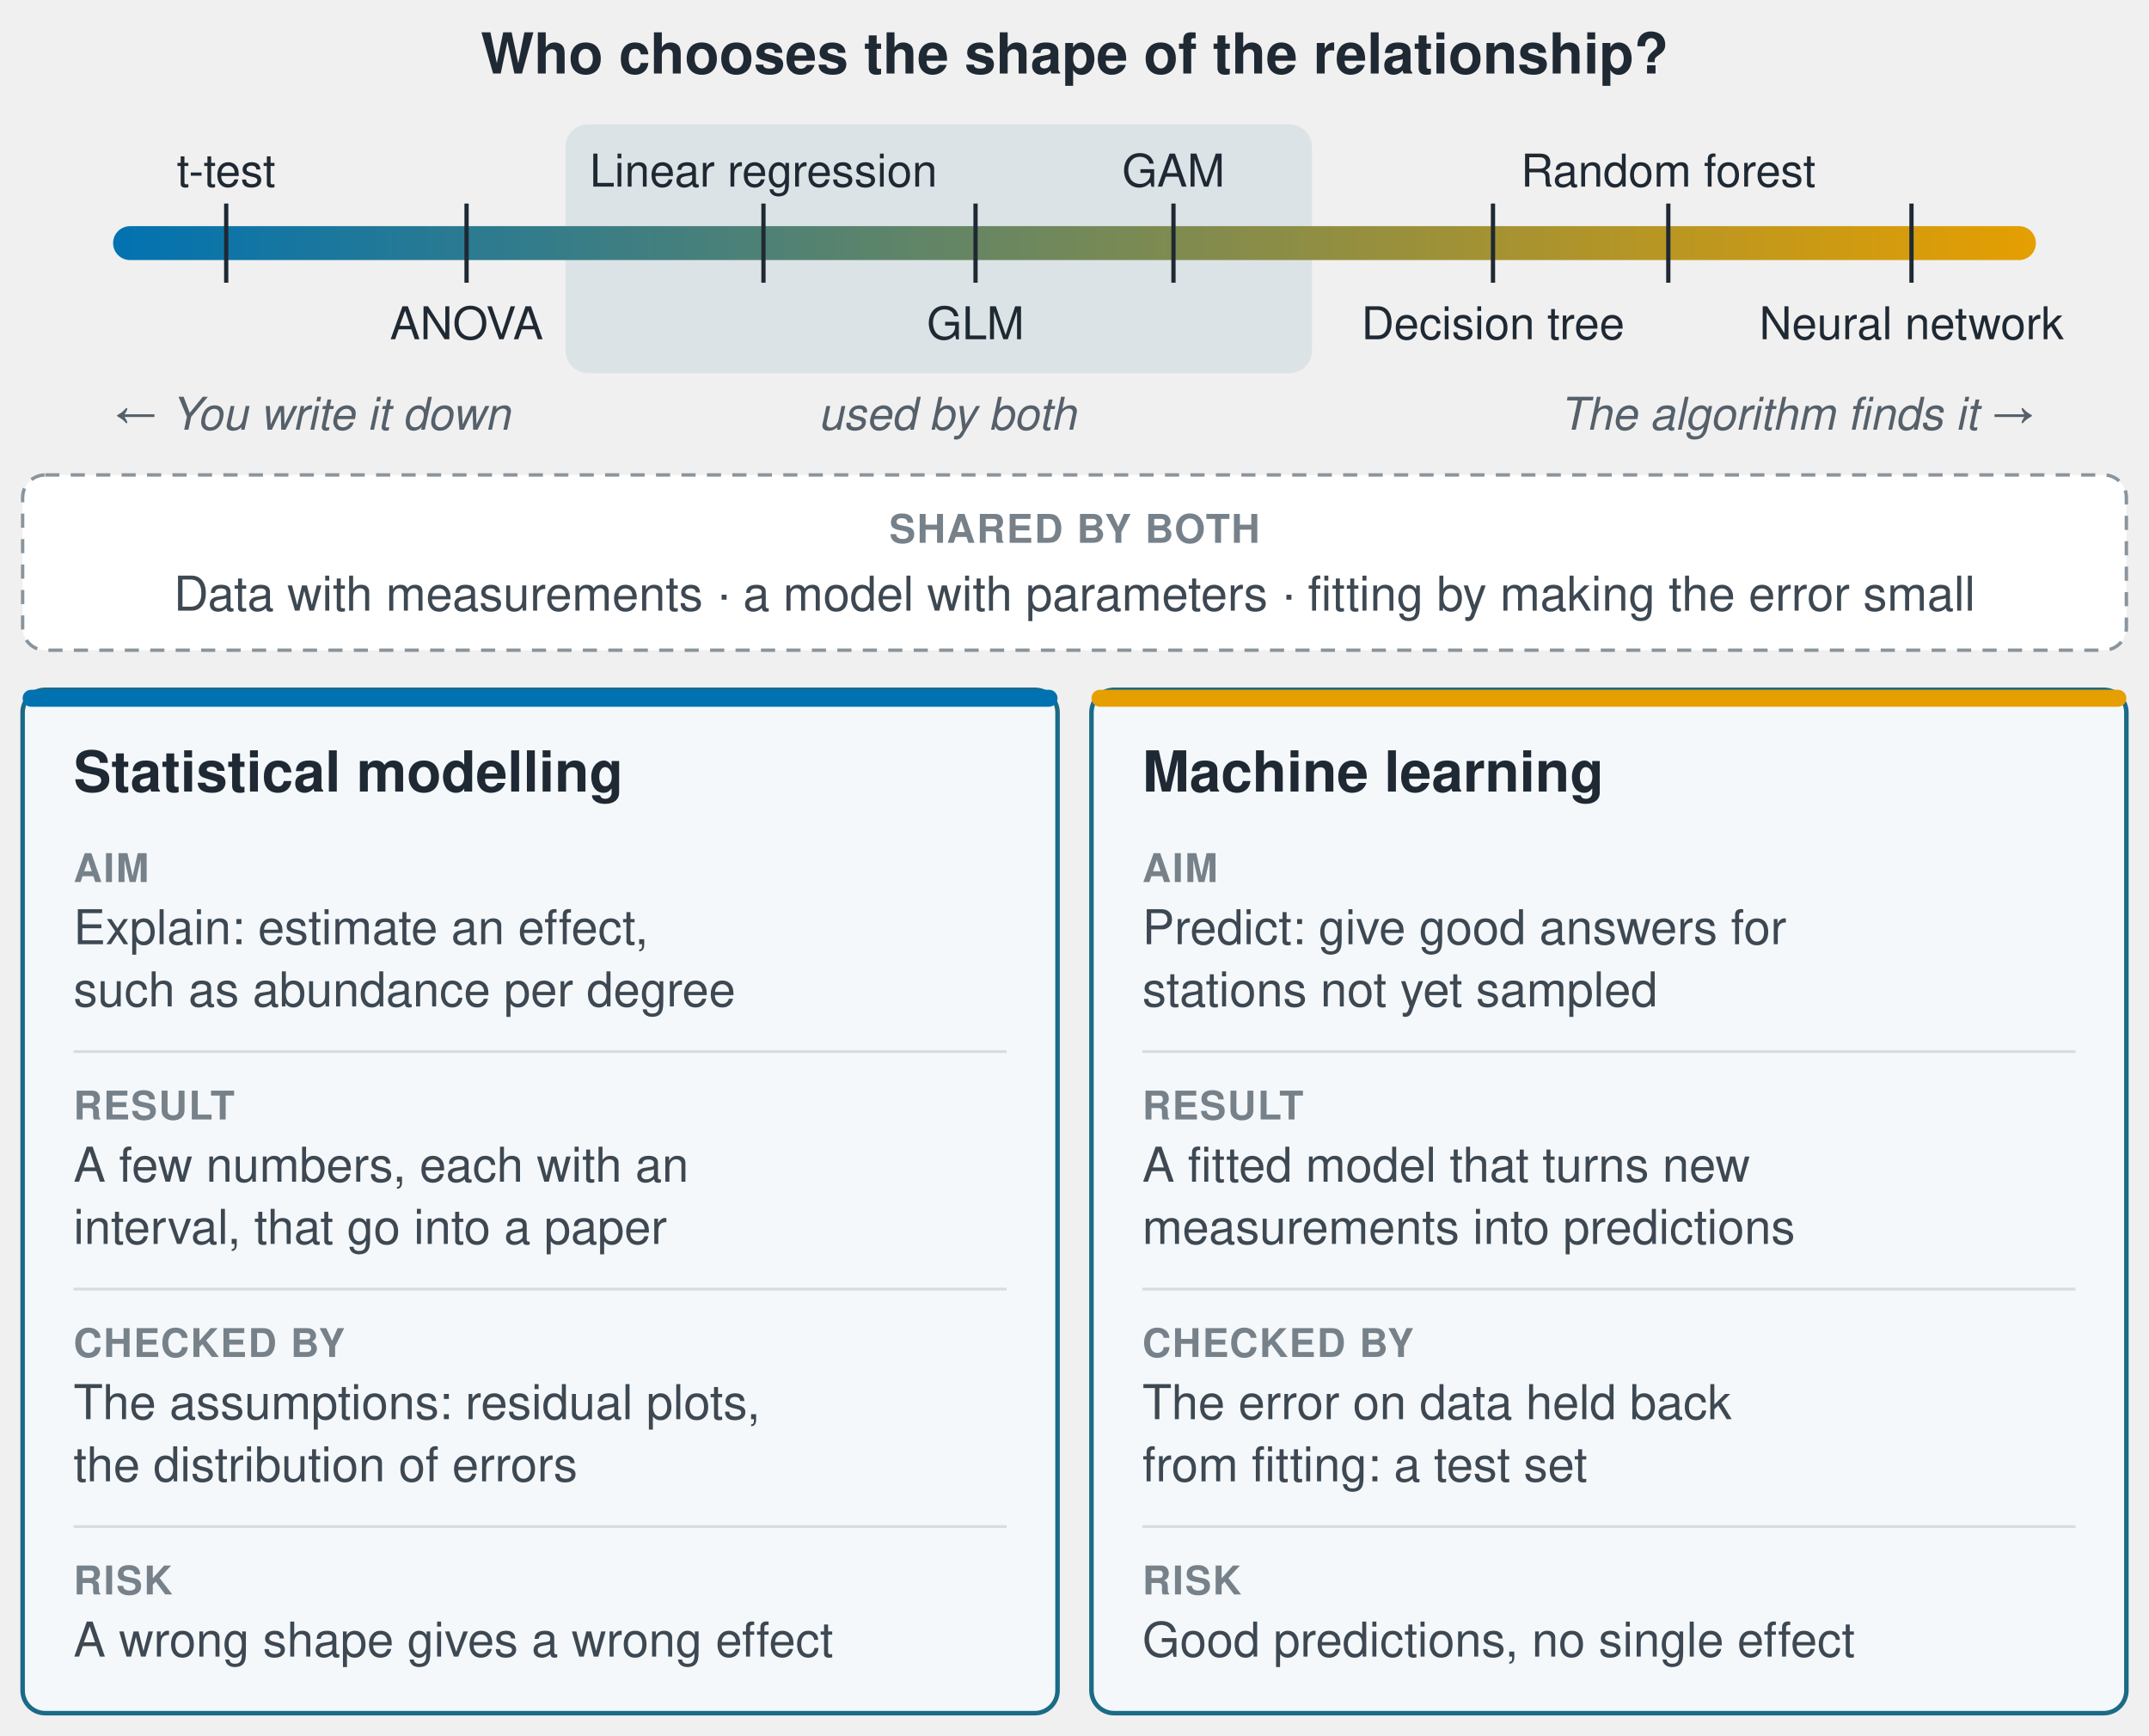
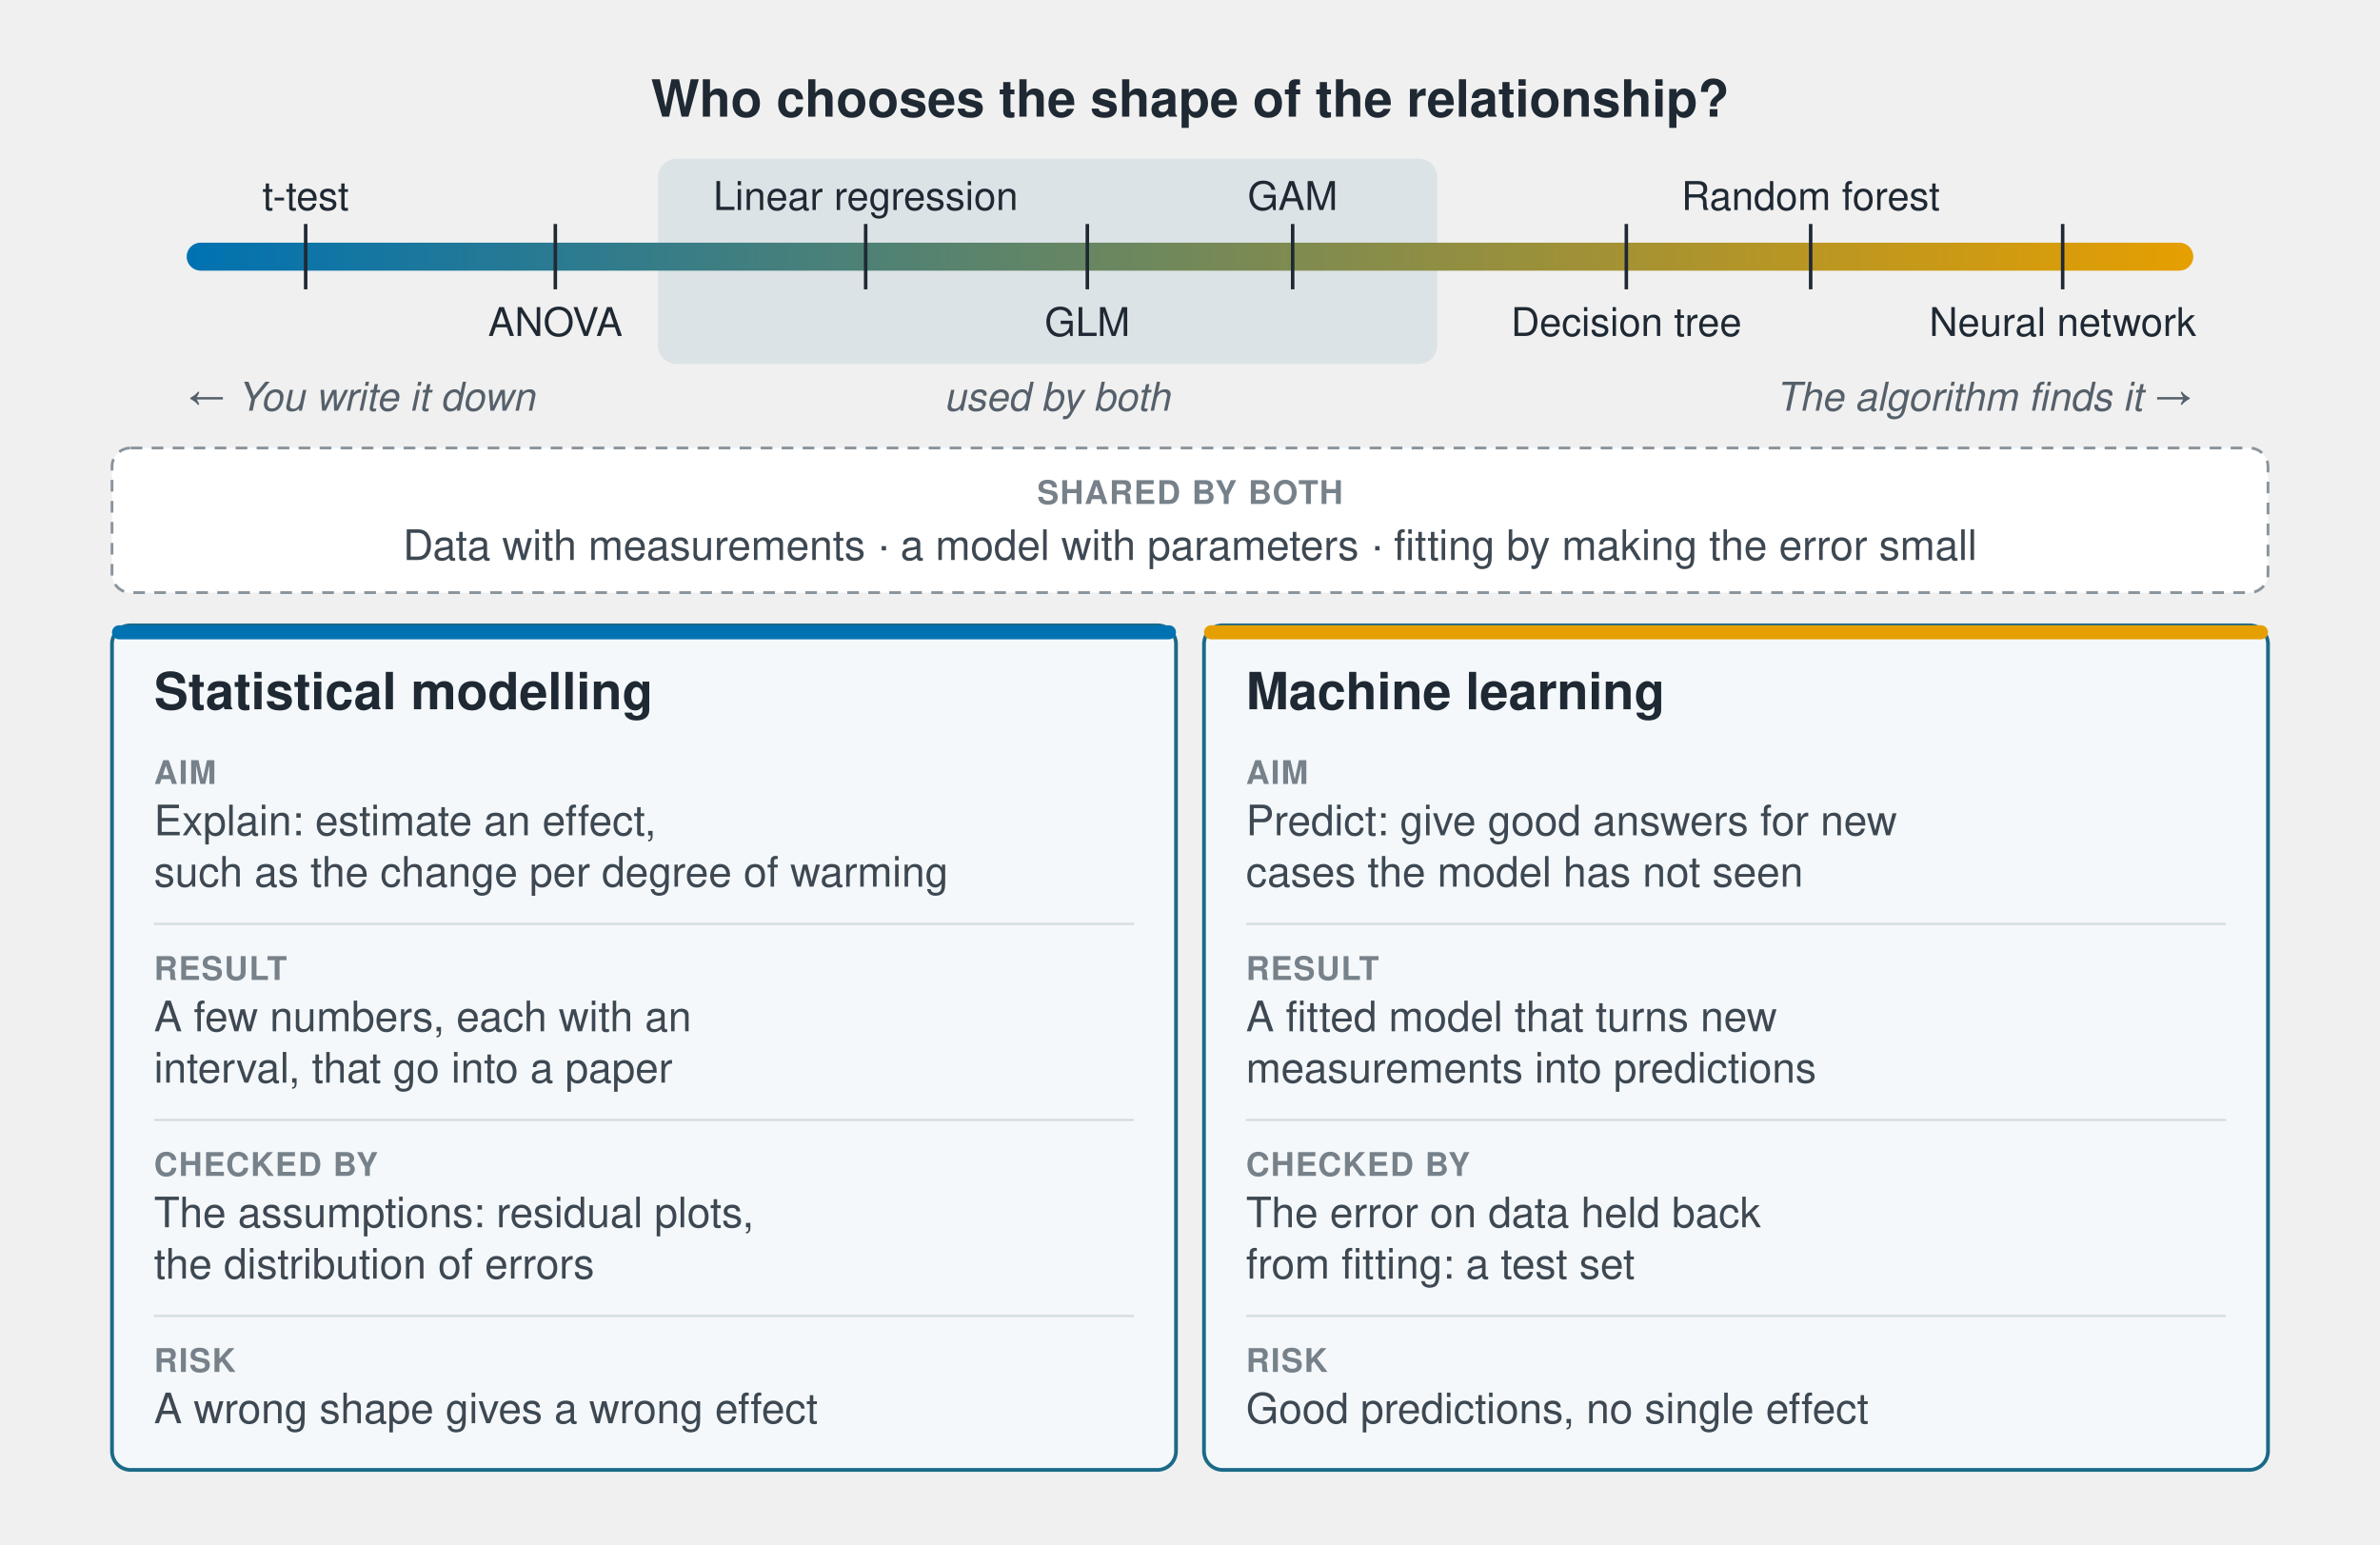
- <svg xmlns="http://www.w3.org/2000/svg" viewBox="0 0 760 614" width="100%" role="img" aria-label="Statistical modelling and machine learning compared. A scale of methods runs from forms you write yourself to forms the algorithm finds, with linear regression, GLMs and GAMs used by both. Below, a band lists what the two share, and two columns contrast their aim, result, check and risk.">
+ <svg xmlns="http://www.w3.org/2000/svg" viewBox="-40 -24 1020 662" width="100%" role="img" aria-label="Statistical modelling and machine learning compared. A scale of methods runs from forms you write yourself to forms the algorithm finds, with linear regression, GLMs and GAMs used by both. Below, a band lists what the two share, and two columns contrast their aim, result, check and risk.">
  <defs>
    <linearGradient id="scale" x1="0" x2="1" y1="0" y2="0">
      <stop offset="0" stop-color="#0072B2" />
      <stop offset="1" stop-color="#E69F00" />
    </linearGradient>
    <style>
      .box  { fill: #f4f8fa; stroke: #1b6a87; stroke-width: 1.6; }
-       .title{ font: bold 20px "Source Sans Pro", Helvetica, Arial, sans-serif; fill: #1f2933; }
-       .head { font: bold 20px "Source Sans Pro", Helvetica, Arial, sans-serif; fill: #1f2933; }
-       .body { font: 17px "Source Sans Pro", Helvetica, Arial, sans-serif; fill: #3d4852; }
+       .title{ font: bold 22px "Source Sans Pro", Helvetica, Arial, sans-serif; fill: #1f2933; }
+       .head { font: bold 22px "Source Sans Pro", Helvetica, Arial, sans-serif; fill: #1f2933; }
+       .body { font: 18px "Source Sans Pro", Helvetica, Arial, sans-serif; fill: #3d4852; }
      .lab  { font: bold 14px "Source Sans Pro", Helvetica, Arial, sans-serif; fill: #77818a; letter-spacing: 0.5px; }
-       .note { font: italic 16px "Source Sans Pro", Helvetica, Arial, sans-serif; fill: #55606a; }
-       .meth { font: 16px "Source Sans Pro", Helvetica, Arial, sans-serif; fill: #1f2933; }
+       .note { font: italic 17px "Source Sans Pro", Helvetica, Arial, sans-serif; fill: #55606a; }
+       .meth { font: 17px "Source Sans Pro", Helvetica, Arial, sans-serif; fill: #1f2933; }
      .tick { stroke: #1f2933; stroke-width: 1.5; }
      .rule { stroke: #d5dde2; stroke-width: 1; }
    </style>
  </defs>
-   <text class="title" x="380" y="26" text-anchor="middle">Who chooses the shape of the relationship?</text>
-   <rect x="200" y="44" width="264" height="88" rx="8" fill="#1b6a87" fill-opacity="0.09" />
-   <rect x="40" y="80" width="680" height="12" rx="6" fill="url(#scale)" />
-   <line class="tick" x1="80" y1="72" x2="80" y2="100" />
-   <text class="meth" x="80" y="66" text-anchor="middle">t-test</text>
-   <line class="tick" x1="165" y1="72" x2="165" y2="100" />
-   <text class="meth" x="165" y="120" text-anchor="middle">ANOVA</text>
-   <line class="tick" x1="270" y1="72" x2="270" y2="100" />
-   <text class="meth" x="270" y="66" text-anchor="middle">Linear regression</text>
-   <line class="tick" x1="345" y1="72" x2="345" y2="100" />
-   <text class="meth" x="345" y="120" text-anchor="middle">GLM</text>
-   <line class="tick" x1="415" y1="72" x2="415" y2="100" />
-   <text class="meth" x="415" y="66" text-anchor="middle">GAM</text>
-   <line class="tick" x1="528" y1="72" x2="528" y2="100" />
-   <text class="meth" x="528" y="120" text-anchor="middle">Decision tree</text>
-   <line class="tick" x1="590" y1="72" x2="590" y2="100" />
-   <text class="meth" x="590" y="66" text-anchor="middle">Random forest</text>
-   <line class="tick" x1="676" y1="72" x2="676" y2="100" />
-   <text class="meth" x="676" y="120" text-anchor="middle">Neural network</text>
+   <text class="title" x="470" y="26" text-anchor="middle">Who chooses the shape of the relationship?</text>
+   <rect x="242" y="44" width="334" height="88" rx="8" fill="#1b6a87" fill-opacity="0.09" />
+   <rect x="40" y="80" width="860" height="12" rx="6" fill="url(#scale)" />
+   <line class="tick" x1="91" y1="72" x2="91" y2="100" />
+   <text class="meth" x="91" y="66" text-anchor="middle">t-test</text>
+   <line class="tick" x1="198" y1="72" x2="198" y2="100" />
+   <text class="meth" x="198" y="120" text-anchor="middle">ANOVA</text>
+   <line class="tick" x1="331" y1="72" x2="331" y2="100" />
+   <text class="meth" x="331" y="66" text-anchor="middle">Linear regression</text>
+   <line class="tick" x1="426" y1="72" x2="426" y2="100" />
+   <text class="meth" x="426" y="120" text-anchor="middle">GLM</text>
+   <line class="tick" x1="514" y1="72" x2="514" y2="100" />
+   <text class="meth" x="514" y="66" text-anchor="middle">GAM</text>
+   <line class="tick" x1="657" y1="72" x2="657" y2="100" />
+   <text class="meth" x="657" y="120" text-anchor="middle">Decision tree</text>
+   <line class="tick" x1="736" y1="72" x2="736" y2="100" />
+   <text class="meth" x="736" y="66" text-anchor="middle">Random forest</text>
+   <line class="tick" x1="844" y1="72" x2="844" y2="100" />
+   <text class="meth" x="844" y="120" text-anchor="middle">Neural network</text>
  <text class="note" x="40" y="152">← You write it down</text>
-   <text class="note" x="335" y="152" text-anchor="middle">used by both</text>
-   <text class="note" x="720" y="152" text-anchor="end">The algorithm finds it →</text>
-   <rect x="8" y="168" width="744" height="62" rx="8" fill="#ffffff" stroke="#8a949c" stroke-width="1.2" stroke-dasharray="5 4" />
-   <text class="lab" x="380" y="192" text-anchor="middle">SHARED BY BOTH</text>
-   <text class="body" x="380" y="216" text-anchor="middle">Data with measurements · a model with parameters · fitting by making the error small</text>
-   <rect class="box" x="8" y="244" width="366" height="362" rx="8" />
-   <rect x="8" y="244" width="366" height="6" rx="3" fill="#0072B2" />
+   <text class="note" x="413" y="152" text-anchor="middle">used by both</text>
+   <text class="note" x="900" y="152" text-anchor="end">The algorithm finds it →</text>
+   <rect x="8" y="168" width="924" height="62" rx="8" fill="#ffffff" stroke="#8a949c" stroke-width="1.2" stroke-dasharray="5 4" />
+   <text class="lab" x="470" y="192" text-anchor="middle">SHARED BY BOTH</text>
+   <text class="body" x="470" y="216" text-anchor="middle">Data with measurements · a model with parameters · fitting by making the error small</text>
+   <rect class="box" x="8" y="244" width="456" height="362" rx="8" />
+   <rect x="8" y="244" width="456" height="6" rx="3" fill="#0072B2" />
  <text class="head" x="26" y="280">Statistical modelling</text>
  <text class="lab" x="26" y="312">AIM</text>
  <text class="body" x="26" y="334">Explain: estimate an effect,</text>
-   <text class="body" x="26" y="356">such as abundance per degree</text>
-   <line class="rule" x1="26" y1="372" x2="356" y2="372" />
+   <text class="body" x="26" y="356">such as the change per degree of warming</text>
+   <line class="rule" x1="26" y1="372" x2="446" y2="372" />
  <text class="lab" x="26" y="396">RESULT</text>
  <text class="body" x="26" y="418">A few numbers, each with an</text>
  <text class="body" x="26" y="440">interval, that go into a paper</text>
-   <line class="rule" x1="26" y1="456" x2="356" y2="456" />
+   <line class="rule" x1="26" y1="456" x2="446" y2="456" />
  <text class="lab" x="26" y="480">CHECKED BY</text>
  <text class="body" x="26" y="502">The assumptions: residual plots,</text>
  <text class="body" x="26" y="524">the distribution of errors</text>
-   <line class="rule" x1="26" y1="540" x2="356" y2="540" />
+   <line class="rule" x1="26" y1="540" x2="446" y2="540" />
  <text class="lab" x="26" y="564">RISK</text>
  <text class="body" x="26" y="586">A wrong shape gives a wrong effect</text>
-   <rect class="box" x="386" y="244" width="366" height="362" rx="8" />
-   <rect x="386" y="244" width="366" height="6" rx="3" fill="#E69F00" />
-   <text class="head" x="404" y="280">Machine learning</text>
-   <text class="lab" x="404" y="312">AIM</text>
-   <text class="body" x="404" y="334">Predict: give good answers for</text>
-   <text class="body" x="404" y="356">stations not yet sampled</text>
-   <line class="rule" x1="404" y1="372" x2="734" y2="372" />
-   <text class="lab" x="404" y="396">RESULT</text>
-   <text class="body" x="404" y="418">A fitted model that turns new</text>
-   <text class="body" x="404" y="440">measurements into predictions</text>
-   <line class="rule" x1="404" y1="456" x2="734" y2="456" />
-   <text class="lab" x="404" y="480">CHECKED BY</text>
-   <text class="body" x="404" y="502">The error on data held back</text>
-   <text class="body" x="404" y="524">from fitting: a test set</text>
-   <line class="rule" x1="404" y1="540" x2="734" y2="540" />
-   <text class="lab" x="404" y="564">RISK</text>
-   <text class="body" x="404" y="586">Good predictions, no single effect</text>
+   <rect class="box" x="476" y="244" width="456" height="362" rx="8" />
+   <rect x="476" y="244" width="456" height="6" rx="3" fill="#E69F00" />
+   <text class="head" x="494" y="280">Machine learning</text>
+   <text class="lab" x="494" y="312">AIM</text>
+   <text class="body" x="494" y="334">Predict: give good answers for new</text>
+   <text class="body" x="494" y="356">cases the model has not seen</text>
+   <line class="rule" x1="494" y1="372" x2="914" y2="372" />
+   <text class="lab" x="494" y="396">RESULT</text>
+   <text class="body" x="494" y="418">A fitted model that turns new</text>
+   <text class="body" x="494" y="440">measurements into predictions</text>
+   <line class="rule" x1="494" y1="456" x2="914" y2="456" />
+   <text class="lab" x="494" y="480">CHECKED BY</text>
+   <text class="body" x="494" y="502">The error on data held back</text>
+   <text class="body" x="494" y="524">from fitting: a test set</text>
+   <line class="rule" x1="494" y1="540" x2="914" y2="540" />
+   <text class="lab" x="494" y="564">RISK</text>
+   <text class="body" x="494" y="586">Good predictions, no single effect</text>
</svg>
